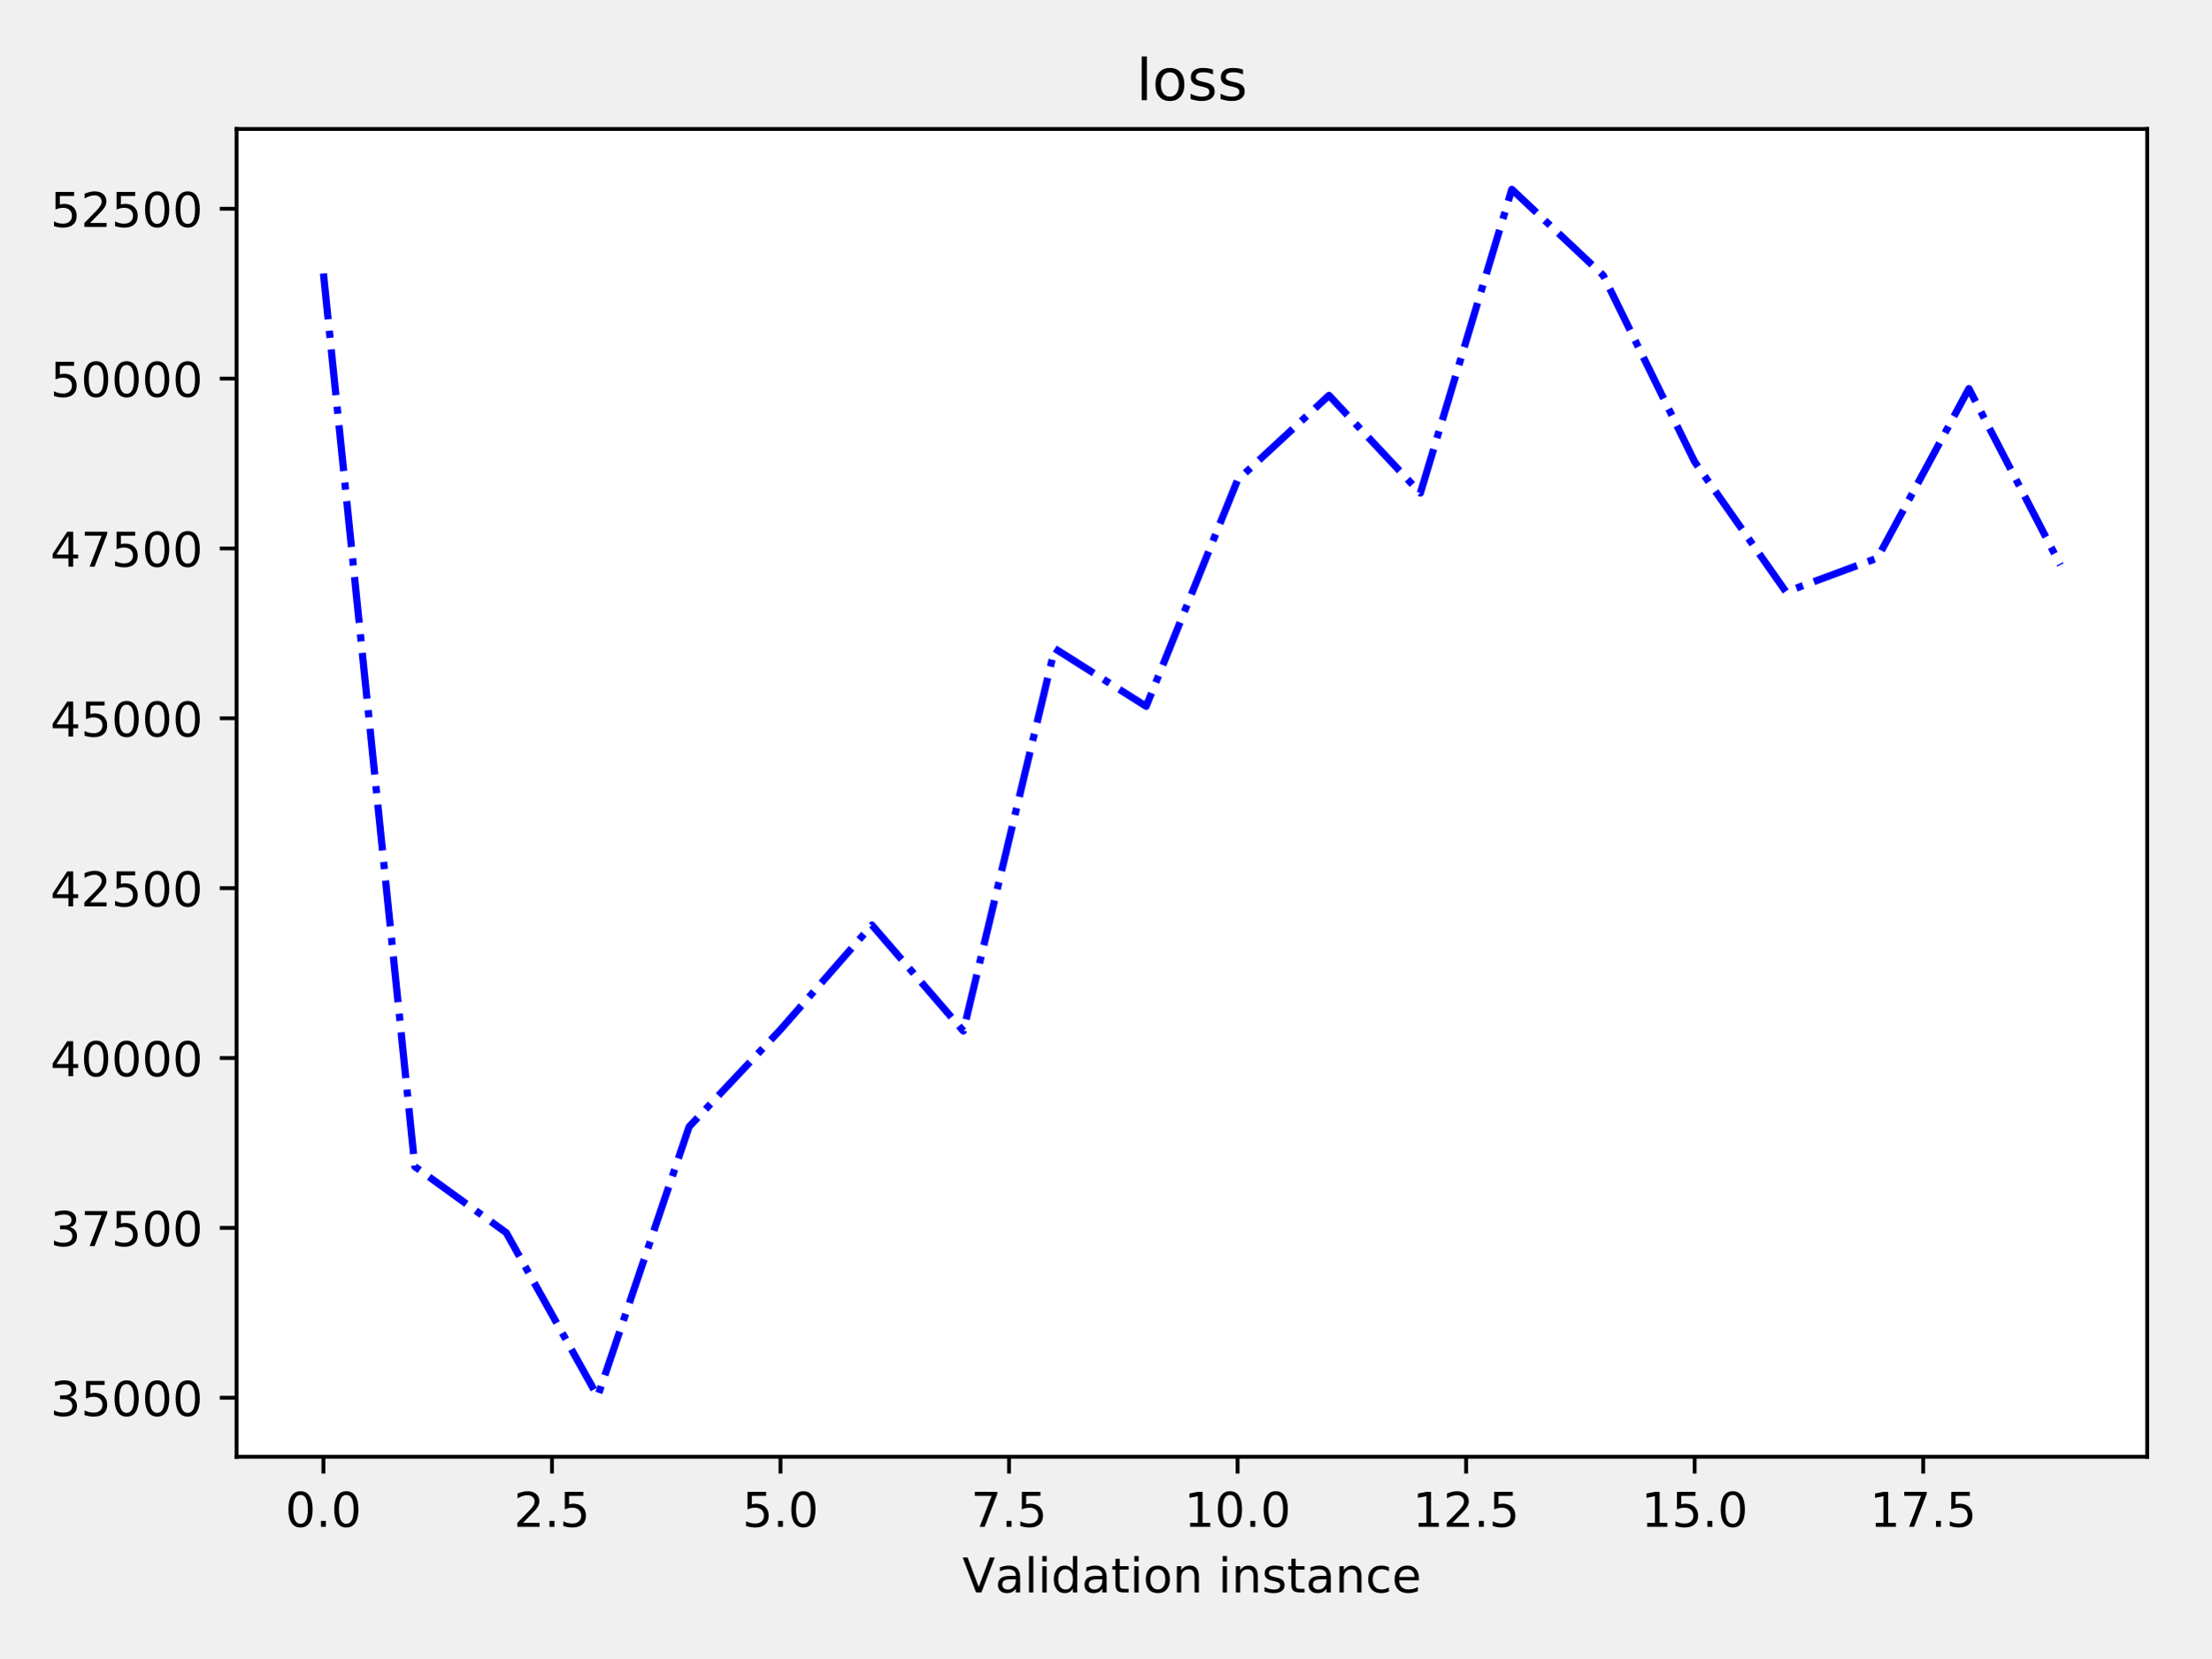
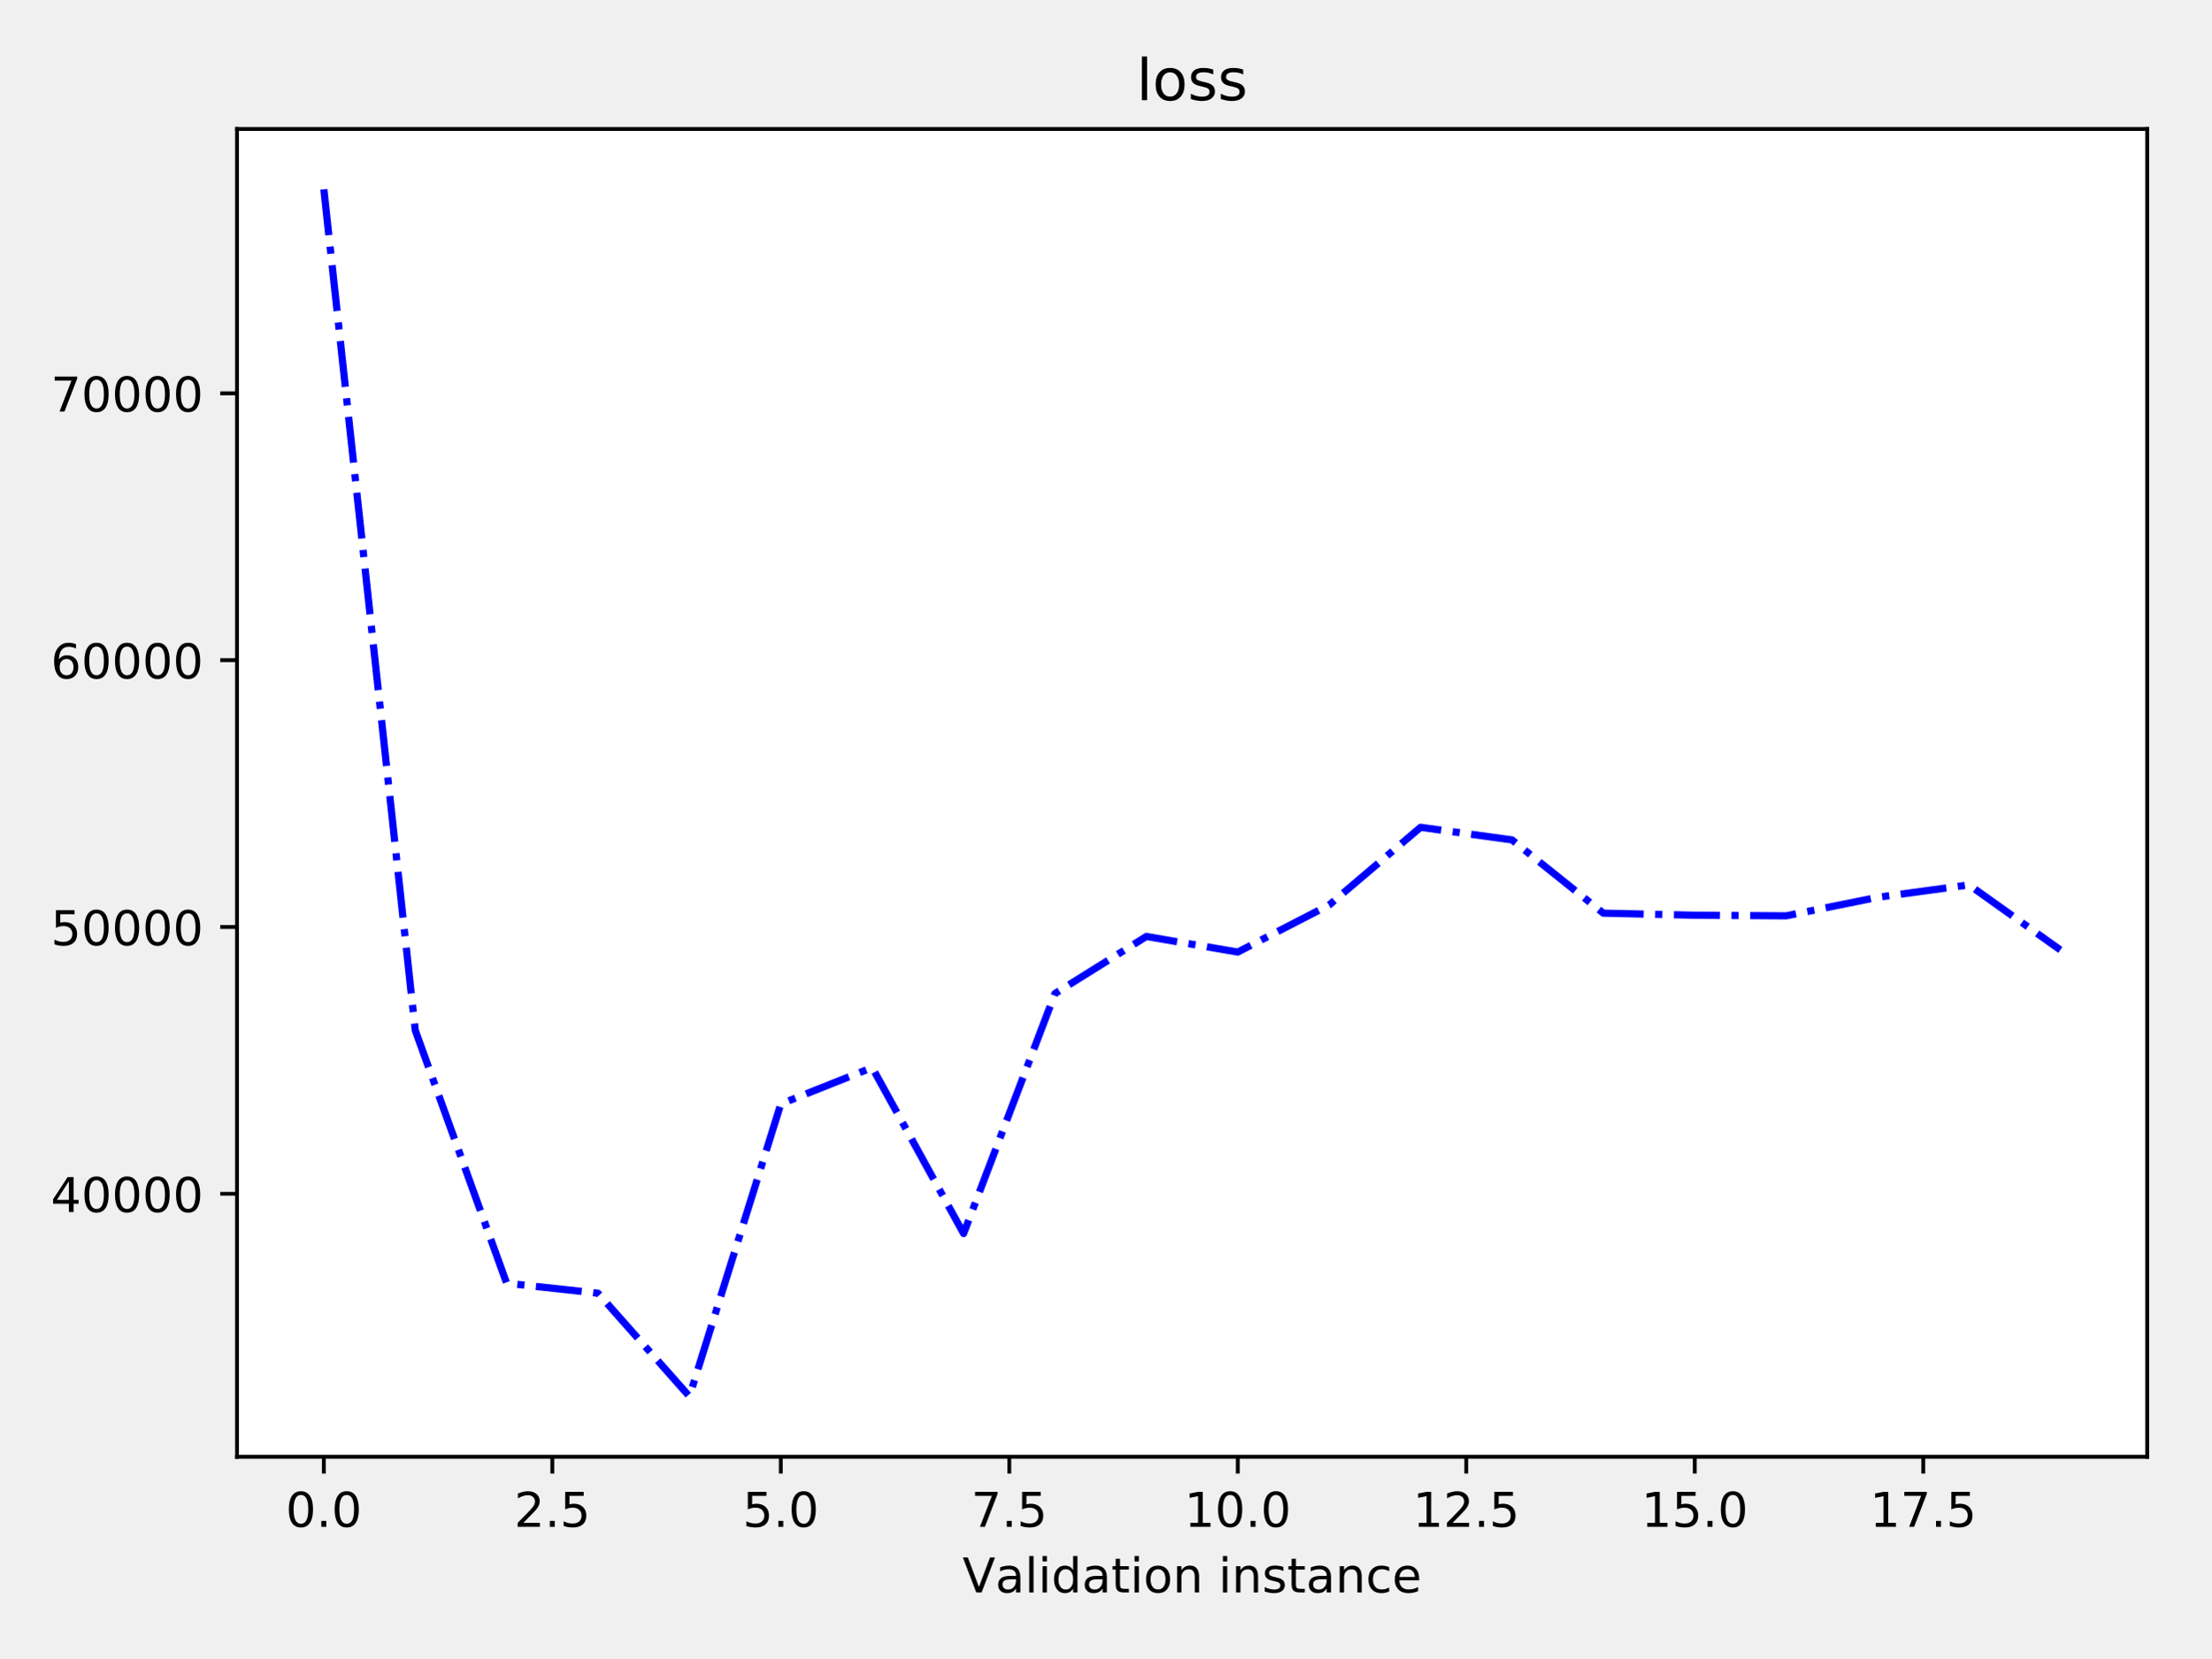
<svg xmlns="http://www.w3.org/2000/svg" xmlns:xlink="http://www.w3.org/1999/xlink" height="345.6pt" version="1.1" viewBox="0 0 460.8 345.6" width="460.8pt">
  <defs>
    <style type="text/css">
*{stroke-linecap:butt;stroke-linejoin:round;}
  </style>
  </defs>
  <g id="figure_1">
    <g id="axes_1">
      <g id="patch_1">
-         <path d="M 49.3 303.64  L 447.48 303.64  L 447.48 26.88  L 49.3 26.88  z " style="fill:#ffffff;" />
+         <path d="M 49.39 303.64  L 447.48 303.64  L 447.48 26.88  L 49.39 26.88  z " style="fill:#ffffff;" />
      </g>
      <g id="matplotlib.axis_1">
        <g id="xtick_1">
          <g id="line2d_1">
            <defs>
-               <path d="M 0 0  L 0 3.5  " id="ma2f3b060e8" style="stroke:#000000;stroke-width:0.8;" />
-             </defs>
-             <g>
-               <use style="stroke:#000000;stroke-width:0.8;" x="67.399" xlink:href="#ma2f3b060e8" y="303.64" />
+               <path d="M 0 0  L 0 3.5  " id="m0180e33f3a" style="stroke:#000000;stroke-width:0.8;" />
+             </defs>
+             <g>
+               <use style="stroke:#000000;stroke-width:0.8;" x="67.485" xlink:href="#m0180e33f3a" y="303.64" />
            </g>
          </g>
          <g id="text_1">
            <defs>
              <path d="M 31.781 66.406  Q 24.172 66.406 20.328 58.906  Q 16.5 51.422 16.5 36.375  Q 16.5 21.391 20.328 13.891  Q 24.172 6.391 31.781 6.391  Q 39.453 6.391 43.281 13.891  Q 47.125 21.391 47.125 36.375  Q 47.125 51.422 43.281 58.906  Q 39.453 66.406 31.781 66.406  z M 31.781 74.219  Q 44.047 74.219 50.516 64.516  Q 56.984 54.828 56.984 36.375  Q 56.984 17.969 50.516 8.266  Q 44.047 -1.422 31.781 -1.422  Q 19.531 -1.422 13.062 8.266  Q 6.594 17.969 6.594 36.375  Q 6.594 54.828 13.062 64.516  Q 19.531 74.219 31.781 74.219  z " id="DejaVuSans-30" />
              <path d="M 10.688 12.406  L 21 12.406  L 21 0  L 10.688 0  z " id="DejaVuSans-2e" />
            </defs>
-             <g transform="translate(59.44753 318.2384)scale(0.1 -0.1)">
+             <g transform="translate(59.53344 318.2384)scale(0.1 -0.1)">
              <use xlink:href="#DejaVuSans-30" />
              <use x="63.623" xlink:href="#DejaVuSans-2e" />
              <use x="95.41" xlink:href="#DejaVuSans-30" />
            </g>
          </g>
        </g>
        <g id="xtick_2">
          <g id="line2d_2">
            <g>
-               <use style="stroke:#000000;stroke-width:0.8;" x="115.028" xlink:href="#ma2f3b060e8" y="303.64" />
+               <use style="stroke:#000000;stroke-width:0.8;" x="115.103" xlink:href="#m0180e33f3a" y="303.64" />
            </g>
          </g>
          <g id="text_2">
            <defs>
              <path d="M 19.188 8.297  L 53.609 8.297  L 53.609 0  L 7.328 0  L 7.328 8.297  Q 12.938 14.109 22.625 23.891  Q 32.328 33.688 34.812 36.531  Q 39.547 41.844 41.422 45.531  Q 43.312 49.219 43.312 52.781  Q 43.312 58.594 39.234 62.25  Q 35.156 65.922 28.609 65.922  Q 23.969 65.922 18.812 64.312  Q 13.672 62.703 7.812 59.422  L 7.812 69.391  Q 13.766 71.781 18.938 73  Q 24.125 74.219 28.422 74.219  Q 39.75 74.219 46.484 68.547  Q 53.219 62.891 53.219 53.422  Q 53.219 48.922 51.531 44.891  Q 49.859 40.875 45.406 35.406  Q 44.188 33.984 37.641 27.219  Q 31.109 20.453 19.188 8.297  z " id="DejaVuSans-32" />
              <path d="M 10.797 72.906  L 49.516 72.906  L 49.516 64.594  L 19.828 64.594  L 19.828 46.734  Q 21.969 47.469 24.109 47.828  Q 26.266 48.188 28.422 48.188  Q 40.625 48.188 47.75 41.5  Q 54.891 34.812 54.891 23.391  Q 54.891 11.625 47.562 5.094  Q 40.234 -1.422 26.906 -1.422  Q 22.312 -1.422 17.547 -0.641  Q 12.797 0.141 7.719 1.703  L 7.719 11.625  Q 12.109 9.234 16.797 8.062  Q 21.484 6.891 26.703 6.891  Q 35.156 6.891 40.078 11.328  Q 45.016 15.766 45.016 23.391  Q 45.016 31 40.078 35.438  Q 35.156 39.891 26.703 39.891  Q 22.75 39.891 18.812 39.016  Q 14.891 38.141 10.797 36.281  z " id="DejaVuSans-35" />
            </defs>
-             <g transform="translate(107.0767 318.2384)scale(0.1 -0.1)">
+             <g transform="translate(107.1519 318.2384)scale(0.1 -0.1)">
              <use xlink:href="#DejaVuSans-32" />
              <use x="63.623" xlink:href="#DejaVuSans-2e" />
              <use x="95.41" xlink:href="#DejaVuSans-35" />
            </g>
          </g>
        </g>
        <g id="xtick_3">
          <g id="line2d_3">
            <g>
-               <use style="stroke:#000000;stroke-width:0.8;" x="162.657" xlink:href="#ma2f3b060e8" y="303.64" />
+               <use style="stroke:#000000;stroke-width:0.8;" x="162.722" xlink:href="#m0180e33f3a" y="303.64" />
            </g>
          </g>
          <g id="text_3">
-             <g transform="translate(154.7059 318.2384)scale(0.1 -0.1)">
+             <g transform="translate(154.7703 318.2384)scale(0.1 -0.1)">
              <use xlink:href="#DejaVuSans-35" />
              <use x="63.623" xlink:href="#DejaVuSans-2e" />
              <use x="95.41" xlink:href="#DejaVuSans-30" />
            </g>
          </g>
        </g>
        <g id="xtick_4">
          <g id="line2d_4">
            <g>
-               <use style="stroke:#000000;stroke-width:0.8;" x="210.287" xlink:href="#ma2f3b060e8" y="303.64" />
+               <use style="stroke:#000000;stroke-width:0.8;" x="210.34" xlink:href="#m0180e33f3a" y="303.64" />
            </g>
          </g>
          <g id="text_4">
            <defs>
              <path d="M 8.203 72.906  L 55.078 72.906  L 55.078 68.703  L 28.609 0  L 18.312 0  L 43.219 64.594  L 8.203 64.594  z " id="DejaVuSans-37" />
            </defs>
-             <g transform="translate(202.3351 318.2384)scale(0.1 -0.1)">
+             <g transform="translate(202.3887 318.2384)scale(0.1 -0.1)">
              <use xlink:href="#DejaVuSans-37" />
              <use x="63.623" xlink:href="#DejaVuSans-2e" />
              <use x="95.41" xlink:href="#DejaVuSans-35" />
            </g>
          </g>
        </g>
        <g id="xtick_5">
          <g id="line2d_5">
            <g>
-               <use style="stroke:#000000;stroke-width:0.8;" x="257.916" xlink:href="#ma2f3b060e8" y="303.64" />
+               <use style="stroke:#000000;stroke-width:0.8;" x="257.959" xlink:href="#m0180e33f3a" y="303.64" />
            </g>
          </g>
          <g id="text_5">
            <defs>
              <path d="M 12.406 8.297  L 28.516 8.297  L 28.516 63.922  L 10.984 60.406  L 10.984 69.391  L 28.422 72.906  L 38.281 72.906  L 38.281 8.297  L 54.391 8.297  L 54.391 0  L 12.406 0  z " id="DejaVuSans-31" />
            </defs>
-             <g transform="translate(246.783 318.2384)scale(0.1 -0.1)">
+             <g transform="translate(246.8259 318.2384)scale(0.1 -0.1)">
              <use xlink:href="#DejaVuSans-31" />
              <use x="63.623" xlink:href="#DejaVuSans-30" />
              <use x="127.246" xlink:href="#DejaVuSans-2e" />
              <use x="159.033" xlink:href="#DejaVuSans-30" />
            </g>
          </g>
        </g>
        <g id="xtick_6">
          <g id="line2d_6">
            <g>
-               <use style="stroke:#000000;stroke-width:0.8;" x="305.545" xlink:href="#ma2f3b060e8" y="303.64" />
+               <use style="stroke:#000000;stroke-width:0.8;" x="305.577" xlink:href="#m0180e33f3a" y="303.64" />
            </g>
          </g>
          <g id="text_6">
-             <g transform="translate(294.4122 318.2384)scale(0.1 -0.1)">
+             <g transform="translate(294.4443 318.2384)scale(0.1 -0.1)">
              <use xlink:href="#DejaVuSans-31" />
              <use x="63.623" xlink:href="#DejaVuSans-32" />
              <use x="127.246" xlink:href="#DejaVuSans-2e" />
              <use x="159.033" xlink:href="#DejaVuSans-35" />
            </g>
          </g>
        </g>
        <g id="xtick_7">
          <g id="line2d_7">
            <g>
-               <use style="stroke:#000000;stroke-width:0.8;" x="353.174" xlink:href="#ma2f3b060e8" y="303.64" />
+               <use style="stroke:#000000;stroke-width:0.8;" x="353.196" xlink:href="#m0180e33f3a" y="303.64" />
            </g>
          </g>
          <g id="text_7">
-             <g transform="translate(342.0414 318.2384)scale(0.1 -0.1)">
+             <g transform="translate(342.0627 318.2384)scale(0.1 -0.1)">
              <use xlink:href="#DejaVuSans-31" />
              <use x="63.623" xlink:href="#DejaVuSans-35" />
              <use x="127.246" xlink:href="#DejaVuSans-2e" />
              <use x="159.033" xlink:href="#DejaVuSans-30" />
            </g>
          </g>
        </g>
        <g id="xtick_8">
          <g id="line2d_8">
            <g>
-               <use style="stroke:#000000;stroke-width:0.8;" x="400.803" xlink:href="#ma2f3b060e8" y="303.64" />
+               <use style="stroke:#000000;stroke-width:0.8;" x="400.814" xlink:href="#m0180e33f3a" y="303.64" />
            </g>
          </g>
          <g id="text_8">
-             <g transform="translate(389.6706 318.2384)scale(0.1 -0.1)">
+             <g transform="translate(389.6811 318.2384)scale(0.1 -0.1)">
              <use xlink:href="#DejaVuSans-31" />
              <use x="63.623" xlink:href="#DejaVuSans-37" />
              <use x="127.246" xlink:href="#DejaVuSans-2e" />
              <use x="159.033" xlink:href="#DejaVuSans-35" />
            </g>
          </g>
        </g>
        <g id="text_9">
          <defs>
            <path d="M 28.609 0  L 0.781 72.906  L 11.078 72.906  L 34.188 11.531  L 57.328 72.906  L 67.578 72.906  L 39.797 0  z " id="DejaVuSans-56" />
            <path d="M 34.281 27.484  Q 23.391 27.484 19.188 25  Q 14.984 22.516 14.984 16.5  Q 14.984 11.719 18.141 8.906  Q 21.297 6.109 26.703 6.109  Q 34.188 6.109 38.703 11.406  Q 43.219 16.703 43.219 25.484  L 43.219 27.484  z M 52.203 31.203  L 52.203 0  L 43.219 0  L 43.219 8.297  Q 40.141 3.328 35.547 0.953  Q 30.953 -1.422 24.312 -1.422  Q 15.922 -1.422 10.953 3.297  Q 6 8.016 6 15.922  Q 6 25.141 12.172 29.828  Q 18.359 34.516 30.609 34.516  L 43.219 34.516  L 43.219 35.406  Q 43.219 41.609 39.141 45  Q 35.062 48.391 27.688 48.391  Q 23 48.391 18.547 47.266  Q 14.109 46.141 10.016 43.891  L 10.016 52.203  Q 14.938 54.109 19.578 55.047  Q 24.219 56 28.609 56  Q 40.484 56 46.344 49.844  Q 52.203 43.703 52.203 31.203  z " id="DejaVuSans-61" />
            <path d="M 9.422 75.984  L 18.406 75.984  L 18.406 0  L 9.422 0  z " id="DejaVuSans-6c" />
            <path d="M 9.422 54.688  L 18.406 54.688  L 18.406 0  L 9.422 0  z M 9.422 75.984  L 18.406 75.984  L 18.406 64.594  L 9.422 64.594  z " id="DejaVuSans-69" />
            <path d="M 45.406 46.391  L 45.406 75.984  L 54.391 75.984  L 54.391 0  L 45.406 0  L 45.406 8.203  Q 42.578 3.328 38.25 0.953  Q 33.938 -1.422 27.875 -1.422  Q 17.969 -1.422 11.734 6.484  Q 5.516 14.406 5.516 27.297  Q 5.516 40.188 11.734 48.094  Q 17.969 56 27.875 56  Q 33.938 56 38.25 53.625  Q 42.578 51.266 45.406 46.391  z M 14.797 27.297  Q 14.797 17.391 18.875 11.75  Q 22.953 6.109 30.078 6.109  Q 37.203 6.109 41.297 11.75  Q 45.406 17.391 45.406 27.297  Q 45.406 37.203 41.297 42.844  Q 37.203 48.484 30.078 48.484  Q 22.953 48.484 18.875 42.844  Q 14.797 37.203 14.797 27.297  z " id="DejaVuSans-64" />
            <path d="M 18.312 70.219  L 18.312 54.688  L 36.812 54.688  L 36.812 47.703  L 18.312 47.703  L 18.312 18.016  Q 18.312 11.328 20.141 9.422  Q 21.969 7.516 27.594 7.516  L 36.812 7.516  L 36.812 0  L 27.594 0  Q 17.188 0 13.234 3.875  Q 9.281 7.766 9.281 18.016  L 9.281 47.703  L 2.688 47.703  L 2.688 54.688  L 9.281 54.688  L 9.281 70.219  z " id="DejaVuSans-74" />
            <path d="M 30.609 48.391  Q 23.391 48.391 19.188 42.75  Q 14.984 37.109 14.984 27.297  Q 14.984 17.484 19.156 11.844  Q 23.344 6.203 30.609 6.203  Q 37.797 6.203 41.984 11.859  Q 46.188 17.531 46.188 27.297  Q 46.188 37.016 41.984 42.703  Q 37.797 48.391 30.609 48.391  z M 30.609 56  Q 42.328 56 49.016 48.375  Q 55.719 40.766 55.719 27.297  Q 55.719 13.875 49.016 6.219  Q 42.328 -1.422 30.609 -1.422  Q 18.844 -1.422 12.172 6.219  Q 5.516 13.875 5.516 27.297  Q 5.516 40.766 12.172 48.375  Q 18.844 56 30.609 56  z " id="DejaVuSans-6f" />
            <path d="M 54.891 33.016  L 54.891 0  L 45.906 0  L 45.906 32.719  Q 45.906 40.484 42.875 44.328  Q 39.844 48.188 33.797 48.188  Q 26.516 48.188 22.312 43.547  Q 18.109 38.922 18.109 30.906  L 18.109 0  L 9.078 0  L 9.078 54.688  L 18.109 54.688  L 18.109 46.188  Q 21.344 51.125 25.703 53.562  Q 30.078 56 35.797 56  Q 45.219 56 50.047 50.172  Q 54.891 44.344 54.891 33.016  z " id="DejaVuSans-6e" />
            <path id="DejaVuSans-20" />
            <path d="M 44.281 53.078  L 44.281 44.578  Q 40.484 46.531 36.375 47.5  Q 32.281 48.484 27.875 48.484  Q 21.188 48.484 17.844 46.438  Q 14.5 44.391 14.5 40.281  Q 14.5 37.156 16.891 35.375  Q 19.281 33.594 26.516 31.984  L 29.594 31.297  Q 39.156 29.25 43.188 25.516  Q 47.219 21.781 47.219 15.094  Q 47.219 7.469 41.188 3.016  Q 35.156 -1.422 24.609 -1.422  Q 20.219 -1.422 15.453 -0.562  Q 10.688 0.297 5.422 2  L 5.422 11.281  Q 10.406 8.688 15.234 7.391  Q 20.062 6.109 24.812 6.109  Q 31.156 6.109 34.562 8.281  Q 37.984 10.453 37.984 14.406  Q 37.984 18.062 35.516 20.016  Q 33.062 21.969 24.703 23.781  L 21.578 24.516  Q 13.234 26.266 9.516 29.906  Q 5.812 33.547 5.812 39.891  Q 5.812 47.609 11.281 51.797  Q 16.75 56 26.812 56  Q 31.781 56 36.172 55.266  Q 40.578 54.547 44.281 53.078  z " id="DejaVuSans-73" />
            <path d="M 48.781 52.594  L 48.781 44.188  Q 44.969 46.297 41.141 47.344  Q 37.312 48.391 33.406 48.391  Q 24.656 48.391 19.812 42.844  Q 14.984 37.312 14.984 27.297  Q 14.984 17.281 19.812 11.734  Q 24.656 6.203 33.406 6.203  Q 37.312 6.203 41.141 7.25  Q 44.969 8.297 48.781 10.406  L 48.781 2.094  Q 45.016 0.344 40.984 -0.531  Q 36.969 -1.422 32.422 -1.422  Q 20.062 -1.422 12.781 6.344  Q 5.516 14.109 5.516 27.297  Q 5.516 40.672 12.859 48.328  Q 20.219 56 33.016 56  Q 37.156 56 41.109 55.141  Q 45.062 54.297 48.781 52.594  z " id="DejaVuSans-63" />
            <path d="M 56.203 29.594  L 56.203 25.203  L 14.891 25.203  Q 15.484 15.922 20.484 11.062  Q 25.484 6.203 34.422 6.203  Q 39.594 6.203 44.453 7.469  Q 49.312 8.734 54.109 11.281  L 54.109 2.781  Q 49.266 0.734 44.188 -0.344  Q 39.109 -1.422 33.891 -1.422  Q 20.797 -1.422 13.156 6.188  Q 5.516 13.812 5.516 26.812  Q 5.516 40.234 12.766 48.109  Q 20.016 56 32.328 56  Q 43.359 56 49.781 48.891  Q 56.203 41.797 56.203 29.594  z M 47.219 32.234  Q 47.125 39.594 43.094 43.984  Q 39.062 48.391 32.422 48.391  Q 24.906 48.391 20.391 44.141  Q 15.875 39.891 15.188 32.172  z " id="DejaVuSans-65" />
          </defs>
-           <g transform="translate(200.547 331.9166)scale(0.1 -0.1)">
+           <g transform="translate(200.592 331.9166)scale(0.1 -0.1)">
            <use xlink:href="#DejaVuSans-56" />
            <use x="68.299" xlink:href="#DejaVuSans-61" />
            <use x="129.578" xlink:href="#DejaVuSans-6c" />
            <use x="157.361" xlink:href="#DejaVuSans-69" />
            <use x="185.145" xlink:href="#DejaVuSans-64" />
            <use x="248.621" xlink:href="#DejaVuSans-61" />
            <use x="309.9" xlink:href="#DejaVuSans-74" />
            <use x="349.109" xlink:href="#DejaVuSans-69" />
            <use x="376.893" xlink:href="#DejaVuSans-6f" />
            <use x="438.074" xlink:href="#DejaVuSans-6e" />
            <use x="501.453" xlink:href="#DejaVuSans-20" />
            <use x="533.24" xlink:href="#DejaVuSans-69" />
            <use x="561.023" xlink:href="#DejaVuSans-6e" />
            <use x="624.402" xlink:href="#DejaVuSans-73" />
            <use x="676.502" xlink:href="#DejaVuSans-74" />
            <use x="715.711" xlink:href="#DejaVuSans-61" />
            <use x="776.99" xlink:href="#DejaVuSans-6e" />
            <use x="840.369" xlink:href="#DejaVuSans-63" />
            <use x="895.35" xlink:href="#DejaVuSans-65" />
          </g>
        </g>
      </g>
      <g id="matplotlib.axis_2">
        <g id="ytick_1">
          <g id="line2d_9">
            <defs>
-               <path d="M 0 0  L -3.5 0  " id="m7507d03970" style="stroke:#000000;stroke-width:0.8;" />
-             </defs>
-             <g>
-               <use style="stroke:#000000;stroke-width:0.8;" x="49.3" xlink:href="#m7507d03970" y="291.33" />
+               <path d="M 0 0  L -3.5 0  " id="m6e75663e41" style="stroke:#000000;stroke-width:0.8;" />
+             </defs>
+             <g>
+               <use style="stroke:#000000;stroke-width:0.8;" x="49.39" xlink:href="#m6e75663e41" y="248.829" />
            </g>
          </g>
          <g id="text_10">
            <defs>
-               <path d="M 40.578 39.312  Q 47.656 37.797 51.625 33  Q 55.609 28.219 55.609 21.188  Q 55.609 10.406 48.188 4.484  Q 40.766 -1.422 27.094 -1.422  Q 22.516 -1.422 17.656 -0.516  Q 12.797 0.391 7.625 2.203  L 7.625 11.719  Q 11.719 9.328 16.594 8.109  Q 21.484 6.891 26.812 6.891  Q 36.078 6.891 40.938 10.547  Q 45.797 14.203 45.797 21.188  Q 45.797 27.641 41.281 31.266  Q 36.766 34.906 28.719 34.906  L 20.219 34.906  L 20.219 43.016  L 29.109 43.016  Q 36.375 43.016 40.234 45.922  Q 44.094 48.828 44.094 54.297  Q 44.094 59.906 40.109 62.906  Q 36.141 65.922 28.719 65.922  Q 24.656 65.922 20.016 65.031  Q 15.375 64.156 9.812 62.312  L 9.812 71.094  Q 15.438 72.656 20.344 73.438  Q 25.25 74.219 29.594 74.219  Q 40.828 74.219 47.359 69.109  Q 53.906 64.016 53.906 55.328  Q 53.906 49.266 50.438 45.094  Q 46.969 40.922 40.578 39.312  z " id="DejaVuSans-33" />
-             </defs>
-             <g transform="translate(10.4875 295.1296)scale(0.1 -0.1)">
-               <use xlink:href="#DejaVuSans-33" />
-               <use x="63.623" xlink:href="#DejaVuSans-35" />
+               <path d="M 37.797 64.312  L 12.891 25.391  L 37.797 25.391  z M 35.203 72.906  L 47.609 72.906  L 47.609 25.391  L 58.016 25.391  L 58.016 17.188  L 47.609 17.188  L 47.609 0  L 37.797 0  L 37.797 17.188  L 4.891 17.188  L 4.891 26.703  z " id="DejaVuSans-34" />
+             </defs>
+             <g transform="translate(10.5775 252.6284)scale(0.1 -0.1)">
+               <use xlink:href="#DejaVuSans-34" />
+               <use x="63.623" xlink:href="#DejaVuSans-30" />
              <use x="127.246" xlink:href="#DejaVuSans-30" />
              <use x="190.869" xlink:href="#DejaVuSans-30" />
              <use x="254.492" xlink:href="#DejaVuSans-30" />
            </g>
          </g>
        </g>
        <g id="ytick_2">
          <g id="line2d_10">
            <g>
-               <use style="stroke:#000000;stroke-width:0.8;" x="49.3" xlink:href="#m7507d03970" y="255.926" />
+               <use style="stroke:#000000;stroke-width:0.8;" x="49.39" xlink:href="#m6e75663e41" y="193.211" />
            </g>
          </g>
          <g id="text_11">
-             <g transform="translate(10.4875 259.7257)scale(0.1 -0.1)">
-               <use xlink:href="#DejaVuSans-33" />
-               <use x="63.623" xlink:href="#DejaVuSans-37" />
-               <use x="127.246" xlink:href="#DejaVuSans-35" />
+             <g transform="translate(10.5775 197.0106)scale(0.1 -0.1)">
+               <use xlink:href="#DejaVuSans-35" />
+               <use x="63.623" xlink:href="#DejaVuSans-30" />
+               <use x="127.246" xlink:href="#DejaVuSans-30" />
              <use x="190.869" xlink:href="#DejaVuSans-30" />
              <use x="254.492" xlink:href="#DejaVuSans-30" />
            </g>
          </g>
        </g>
        <g id="ytick_3">
          <g id="line2d_11">
            <g>
-               <use style="stroke:#000000;stroke-width:0.8;" x="49.3" xlink:href="#m7507d03970" y="220.523" />
+               <use style="stroke:#000000;stroke-width:0.8;" x="49.39" xlink:href="#m6e75663e41" y="137.594" />
            </g>
          </g>
          <g id="text_12">
            <defs>
-               <path d="M 37.797 64.312  L 12.891 25.391  L 37.797 25.391  z M 35.203 72.906  L 47.609 72.906  L 47.609 25.391  L 58.016 25.391  L 58.016 17.188  L 47.609 17.188  L 47.609 0  L 37.797 0  L 37.797 17.188  L 4.891 17.188  L 4.891 26.703  z " id="DejaVuSans-34" />
-             </defs>
-             <g transform="translate(10.4875 224.3218)scale(0.1 -0.1)">
-               <use xlink:href="#DejaVuSans-34" />
+               <path d="M 33.016 40.375  Q 26.375 40.375 22.484 35.828  Q 18.609 31.297 18.609 23.391  Q 18.609 15.531 22.484 10.953  Q 26.375 6.391 33.016 6.391  Q 39.656 6.391 43.531 10.953  Q 47.406 15.531 47.406 23.391  Q 47.406 31.297 43.531 35.828  Q 39.656 40.375 33.016 40.375  z M 52.594 71.297  L 52.594 62.312  Q 48.875 64.062 45.094 64.984  Q 41.312 65.922 37.594 65.922  Q 27.828 65.922 22.672 59.328  Q 17.531 52.734 16.797 39.406  Q 19.672 43.656 24.016 45.922  Q 28.375 48.188 33.594 48.188  Q 44.578 48.188 50.953 41.516  Q 57.328 34.859 57.328 23.391  Q 57.328 12.156 50.688 5.359  Q 44.047 -1.422 33.016 -1.422  Q 20.359 -1.422 13.672 8.266  Q 6.984 17.969 6.984 36.375  Q 6.984 53.656 15.188 63.938  Q 23.391 74.219 37.203 74.219  Q 40.922 74.219 44.703 73.484  Q 48.484 72.75 52.594 71.297  z " id="DejaVuSans-36" />
+             </defs>
+             <g transform="translate(10.5775 141.3929)scale(0.1 -0.1)">
+               <use xlink:href="#DejaVuSans-36" />
              <use x="63.623" xlink:href="#DejaVuSans-30" />
              <use x="127.246" xlink:href="#DejaVuSans-30" />
              <use x="190.869" xlink:href="#DejaVuSans-30" />
              <use x="254.492" xlink:href="#DejaVuSans-30" />
            </g>
          </g>
        </g>
        <g id="ytick_4">
          <g id="line2d_12">
            <g>
-               <use style="stroke:#000000;stroke-width:0.8;" x="49.3" xlink:href="#m7507d03970" y="185.119" />
+               <use style="stroke:#000000;stroke-width:0.8;" x="49.39" xlink:href="#m6e75663e41" y="81.976" />
            </g>
          </g>
          <g id="text_13">
-             <g transform="translate(10.4875 188.9178)scale(0.1 -0.1)">
-               <use xlink:href="#DejaVuSans-34" />
-               <use x="63.623" xlink:href="#DejaVuSans-32" />
-               <use x="127.246" xlink:href="#DejaVuSans-35" />
-               <use x="190.869" xlink:href="#DejaVuSans-30" />
-               <use x="254.492" xlink:href="#DejaVuSans-30" />
-             </g>
-           </g>
-         </g>
-         <g id="ytick_5">
-           <g id="line2d_13">
-             <g>
-               <use style="stroke:#000000;stroke-width:0.8;" x="49.3" xlink:href="#m7507d03970" y="149.715" />
-             </g>
-           </g>
-           <g id="text_14">
-             <g transform="translate(10.4875 153.5139)scale(0.1 -0.1)">
-               <use xlink:href="#DejaVuSans-34" />
-               <use x="63.623" xlink:href="#DejaVuSans-35" />
-               <use x="127.246" xlink:href="#DejaVuSans-30" />
-               <use x="190.869" xlink:href="#DejaVuSans-30" />
-               <use x="254.492" xlink:href="#DejaVuSans-30" />
-             </g>
-           </g>
-         </g>
-         <g id="ytick_6">
-           <g id="line2d_14">
-             <g>
-               <use style="stroke:#000000;stroke-width:0.8;" x="49.3" xlink:href="#m7507d03970" y="114.311" />
-             </g>
-           </g>
-           <g id="text_15">
-             <g transform="translate(10.4875 118.11)scale(0.1 -0.1)">
-               <use xlink:href="#DejaVuSans-34" />
-               <use x="63.623" xlink:href="#DejaVuSans-37" />
-               <use x="127.246" xlink:href="#DejaVuSans-35" />
-               <use x="190.869" xlink:href="#DejaVuSans-30" />
-               <use x="254.492" xlink:href="#DejaVuSans-30" />
-             </g>
-           </g>
-         </g>
-         <g id="ytick_7">
-           <g id="line2d_15">
-             <g>
-               <use style="stroke:#000000;stroke-width:0.8;" x="49.3" xlink:href="#m7507d03970" y="78.907" />
-             </g>
-           </g>
-           <g id="text_16">
-             <g transform="translate(10.4875 82.70605)scale(0.1 -0.1)">
-               <use xlink:href="#DejaVuSans-35" />
-               <use x="63.623" xlink:href="#DejaVuSans-30" />
-               <use x="127.246" xlink:href="#DejaVuSans-30" />
-               <use x="190.869" xlink:href="#DejaVuSans-30" />
-               <use x="254.492" xlink:href="#DejaVuSans-30" />
-             </g>
-           </g>
-         </g>
-         <g id="ytick_8">
-           <g id="line2d_16">
-             <g>
-               <use style="stroke:#000000;stroke-width:0.8;" x="49.3" xlink:href="#m7507d03970" y="43.503" />
-             </g>
-           </g>
-           <g id="text_17">
-             <g transform="translate(10.4875 47.30213)scale(0.1 -0.1)">
-               <use xlink:href="#DejaVuSans-35" />
-               <use x="63.623" xlink:href="#DejaVuSans-32" />
-               <use x="127.246" xlink:href="#DejaVuSans-35" />
-               <use x="190.869" xlink:href="#DejaVuSans-30" />
-               <use x="254.492" xlink:href="#DejaVuSans-30" />
-             </g>
-           </g>
-         </g>
-       </g>
-       <g id="line2d_17">
-         <path clip-path="url(#p3f6625343a)" d="M 67.399 56.994  L 86.451 243.166  L 105.502 256.938  L 124.554 291.06  L 143.606 234.854  L 162.657 214.603  L 181.709 192.802  L 200.761 214.897  L 219.812 135.169  L 238.864 147.219  L 257.916 100.042  L 276.968 82.41  L 296.019 102.758  L 315.071 39.46  L 334.123 57.397  L 353.174 96.247  L 372.226 123.375  L 391.278 116.305  L 410.329 80.998  L 429.381 117.756  " style="fill:none;stroke:#0000ff;stroke-dasharray:9.6,2.4,1.5,2.4;stroke-dashoffset:0;stroke-width:1.5;" />
+             <g transform="translate(10.5775 85.77522)scale(0.1 -0.1)">
+               <use xlink:href="#DejaVuSans-37" />
+               <use x="63.623" xlink:href="#DejaVuSans-30" />
+               <use x="127.246" xlink:href="#DejaVuSans-30" />
+               <use x="190.869" xlink:href="#DejaVuSans-30" />
+               <use x="254.492" xlink:href="#DejaVuSans-30" />
+             </g>
+           </g>
+         </g>
+       </g>
+       <g id="line2d_13">
+         <path clip-path="url(#p3cb0021898)" d="M 67.485 39.46  L 86.532 214.753  L 105.58 267.459  L 124.627 269.555  L 143.674 291.06  L 162.722 230.099  L 181.769 222.514  L 200.817 257.111  L 219.864 207.077  L 238.911 195.19  L 257.959 198.44  L 277.006 188.63  L 296.053 172.435  L 315.101 175.058  L 334.148 190.335  L 353.196 190.761  L 372.243 190.887  L 391.29 187.03  L 410.338 184.44  L 429.385 197.999  " style="fill:none;stroke:#0000ff;stroke-dasharray:9.6,2.4,1.5,2.4;stroke-dashoffset:0;stroke-width:1.5;" />
      </g>
      <g id="patch_2">
-         <path d="M 49.3 303.64  L 49.3 26.88  " style="fill:none;stroke:#000000;stroke-linecap:square;stroke-linejoin:miter;stroke-width:0.8;" />
+         <path d="M 49.39 303.64  L 49.39 26.88  " style="fill:none;stroke:#000000;stroke-linecap:square;stroke-linejoin:miter;stroke-width:0.8;" />
      </g>
      <g id="patch_3">
        <path d="M 447.48 303.64  L 447.48 26.88  " style="fill:none;stroke:#000000;stroke-linecap:square;stroke-linejoin:miter;stroke-width:0.8;" />
      </g>
      <g id="patch_4">
-         <path d="M 49.3 303.64  L 447.48 303.64  " style="fill:none;stroke:#000000;stroke-linecap:square;stroke-linejoin:miter;stroke-width:0.8;" />
+         <path d="M 49.39 303.64  L 447.48 303.64  " style="fill:none;stroke:#000000;stroke-linecap:square;stroke-linejoin:miter;stroke-width:0.8;" />
      </g>
      <g id="patch_5">
-         <path d="M 49.3 26.88  L 447.48 26.88  " style="fill:none;stroke:#000000;stroke-linecap:square;stroke-linejoin:miter;stroke-width:0.8;" />
-       </g>
-       <g id="text_18">
-         <g transform="translate(236.8006 20.88)scale(0.12 -0.12)">
+         <path d="M 49.39 26.88  L 447.48 26.88  " style="fill:none;stroke:#000000;stroke-linecap:square;stroke-linejoin:miter;stroke-width:0.8;" />
+       </g>
+       <g id="text_14">
+         <g transform="translate(236.8456 20.88)scale(0.12 -0.12)">
          <use xlink:href="#DejaVuSans-6c" />
          <use x="27.783" xlink:href="#DejaVuSans-6f" />
          <use x="88.965" xlink:href="#DejaVuSans-73" />
          <use x="141.064" xlink:href="#DejaVuSans-73" />
        </g>
      </g>
    </g>
  </g>
  <defs>
-     <clipPath id="p3f6625343a">
-       <rect height="276.76" width="398.18" x="49.3" y="26.88" />
+     <clipPath id="p3cb0021898">
+       <rect height="276.76" width="398.09" x="49.39" y="26.88" />
    </clipPath>
  </defs>
</svg>
